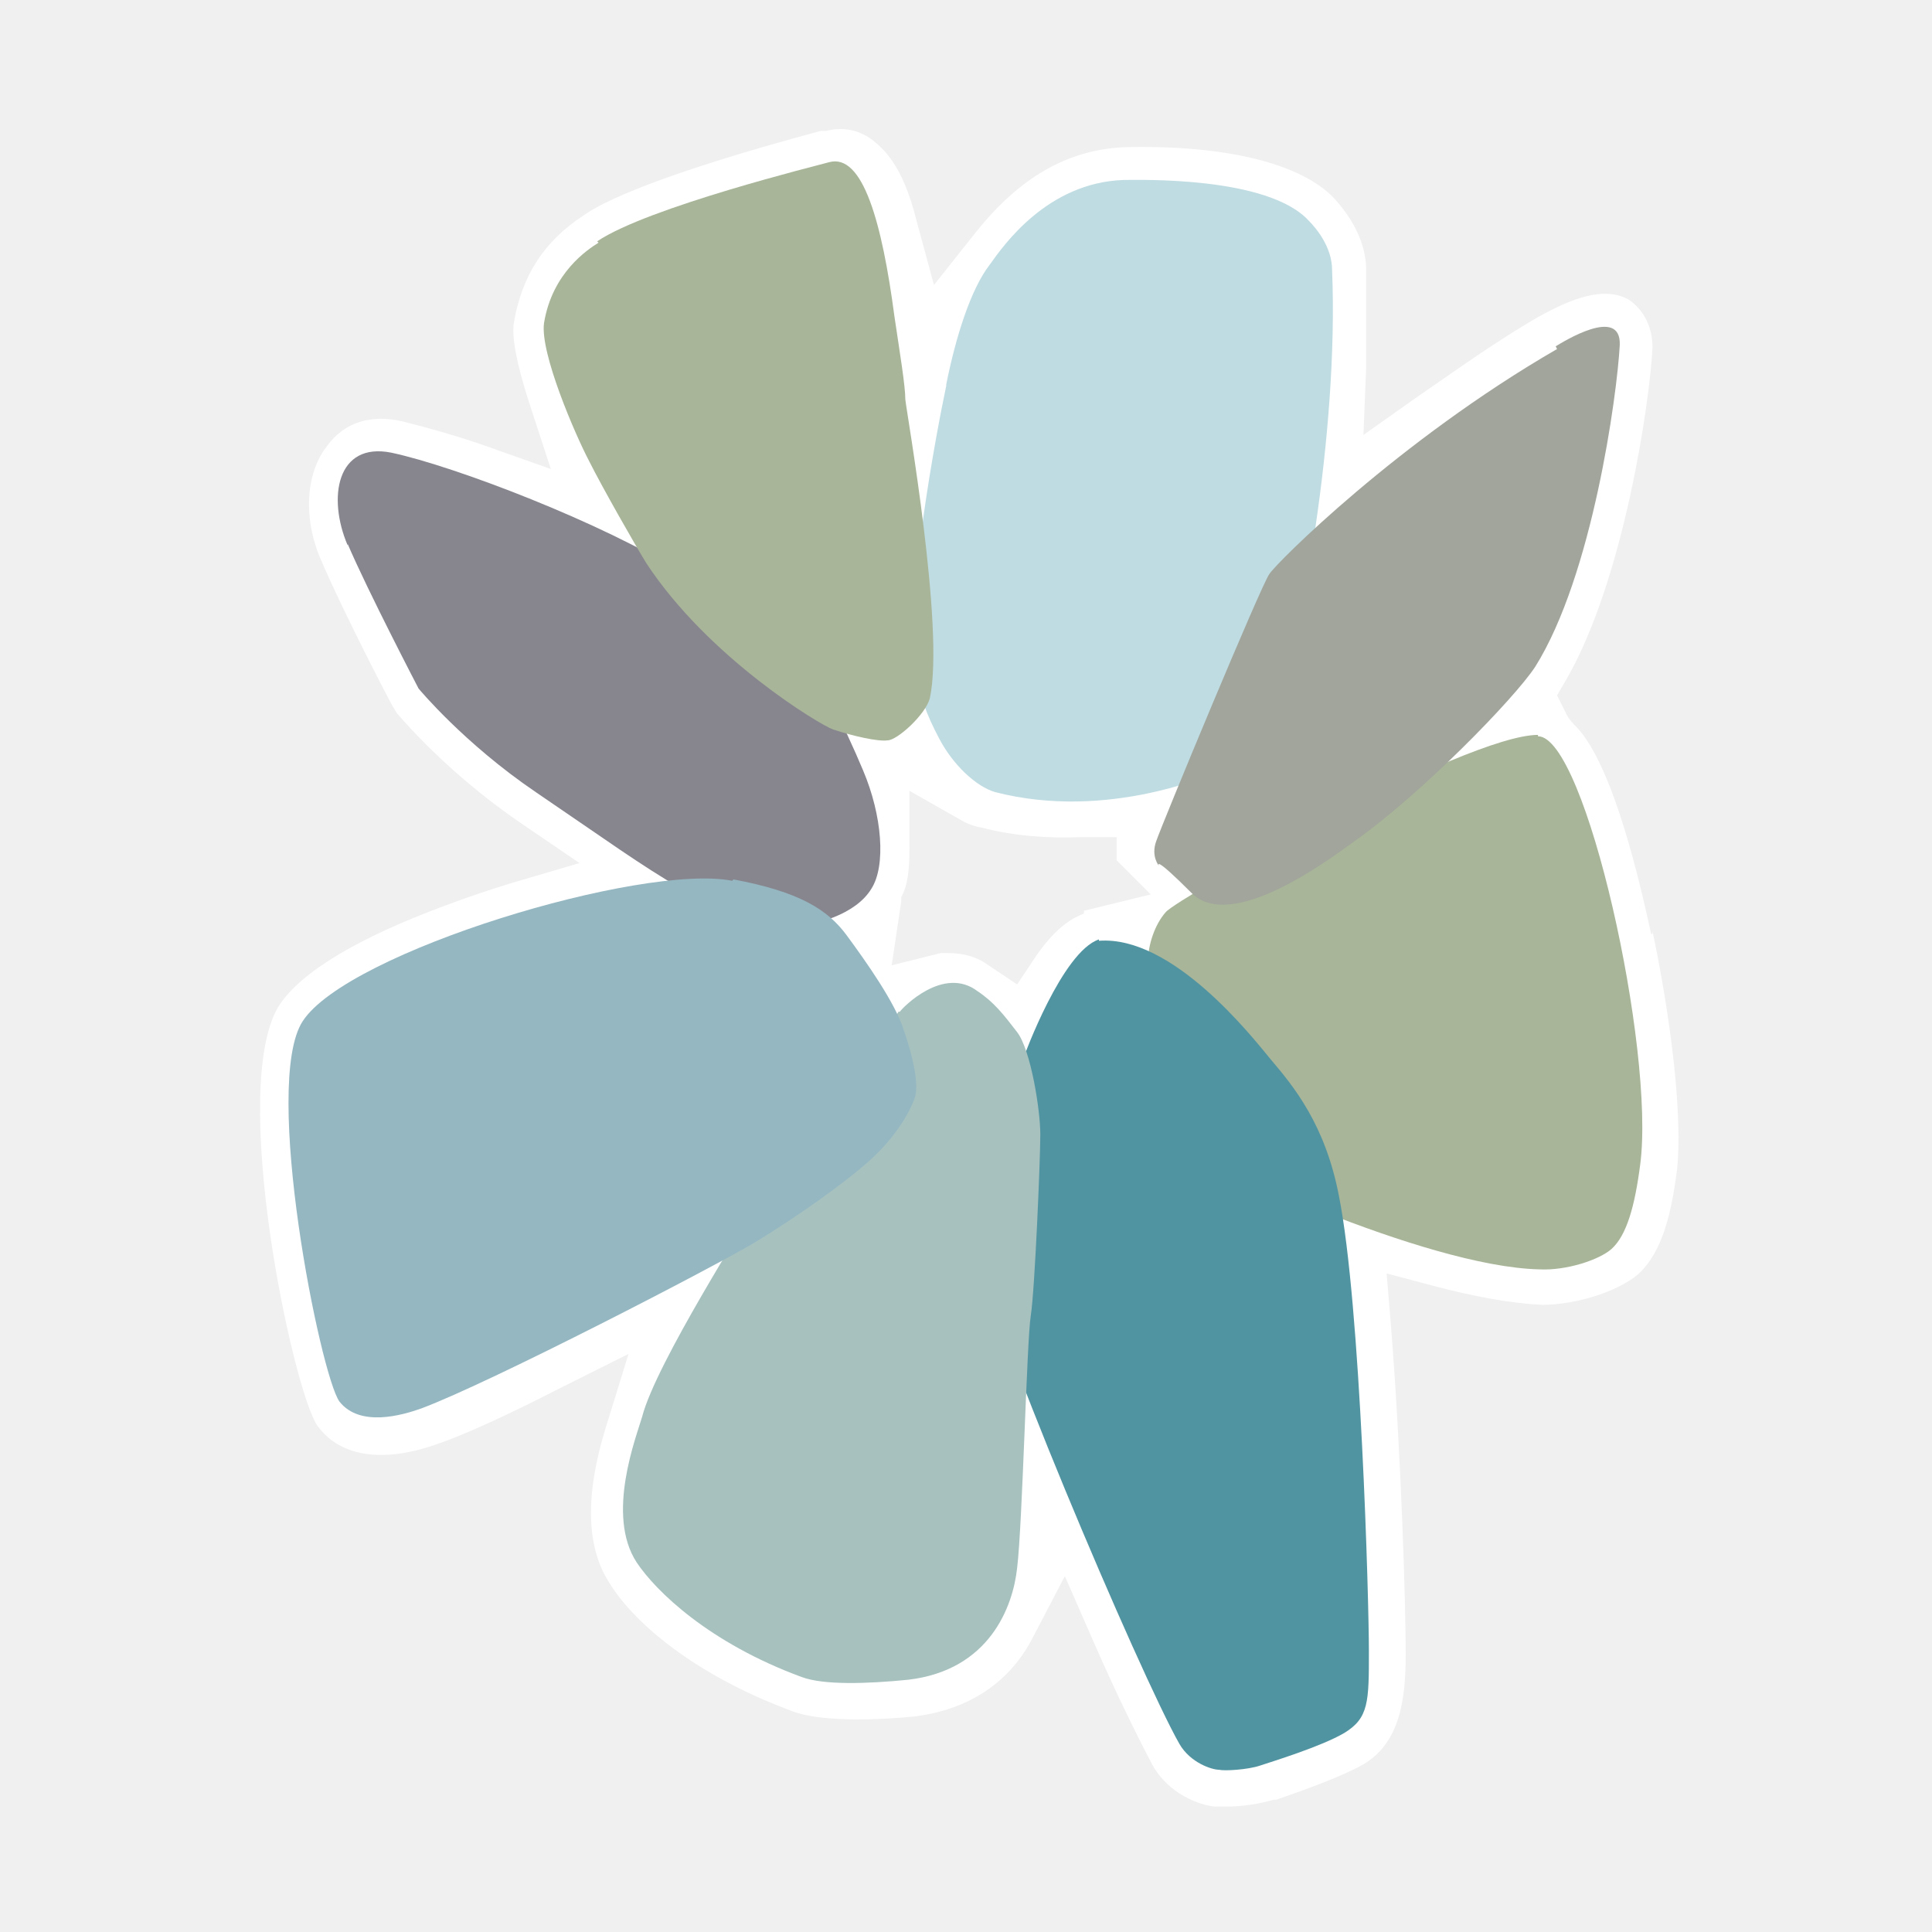
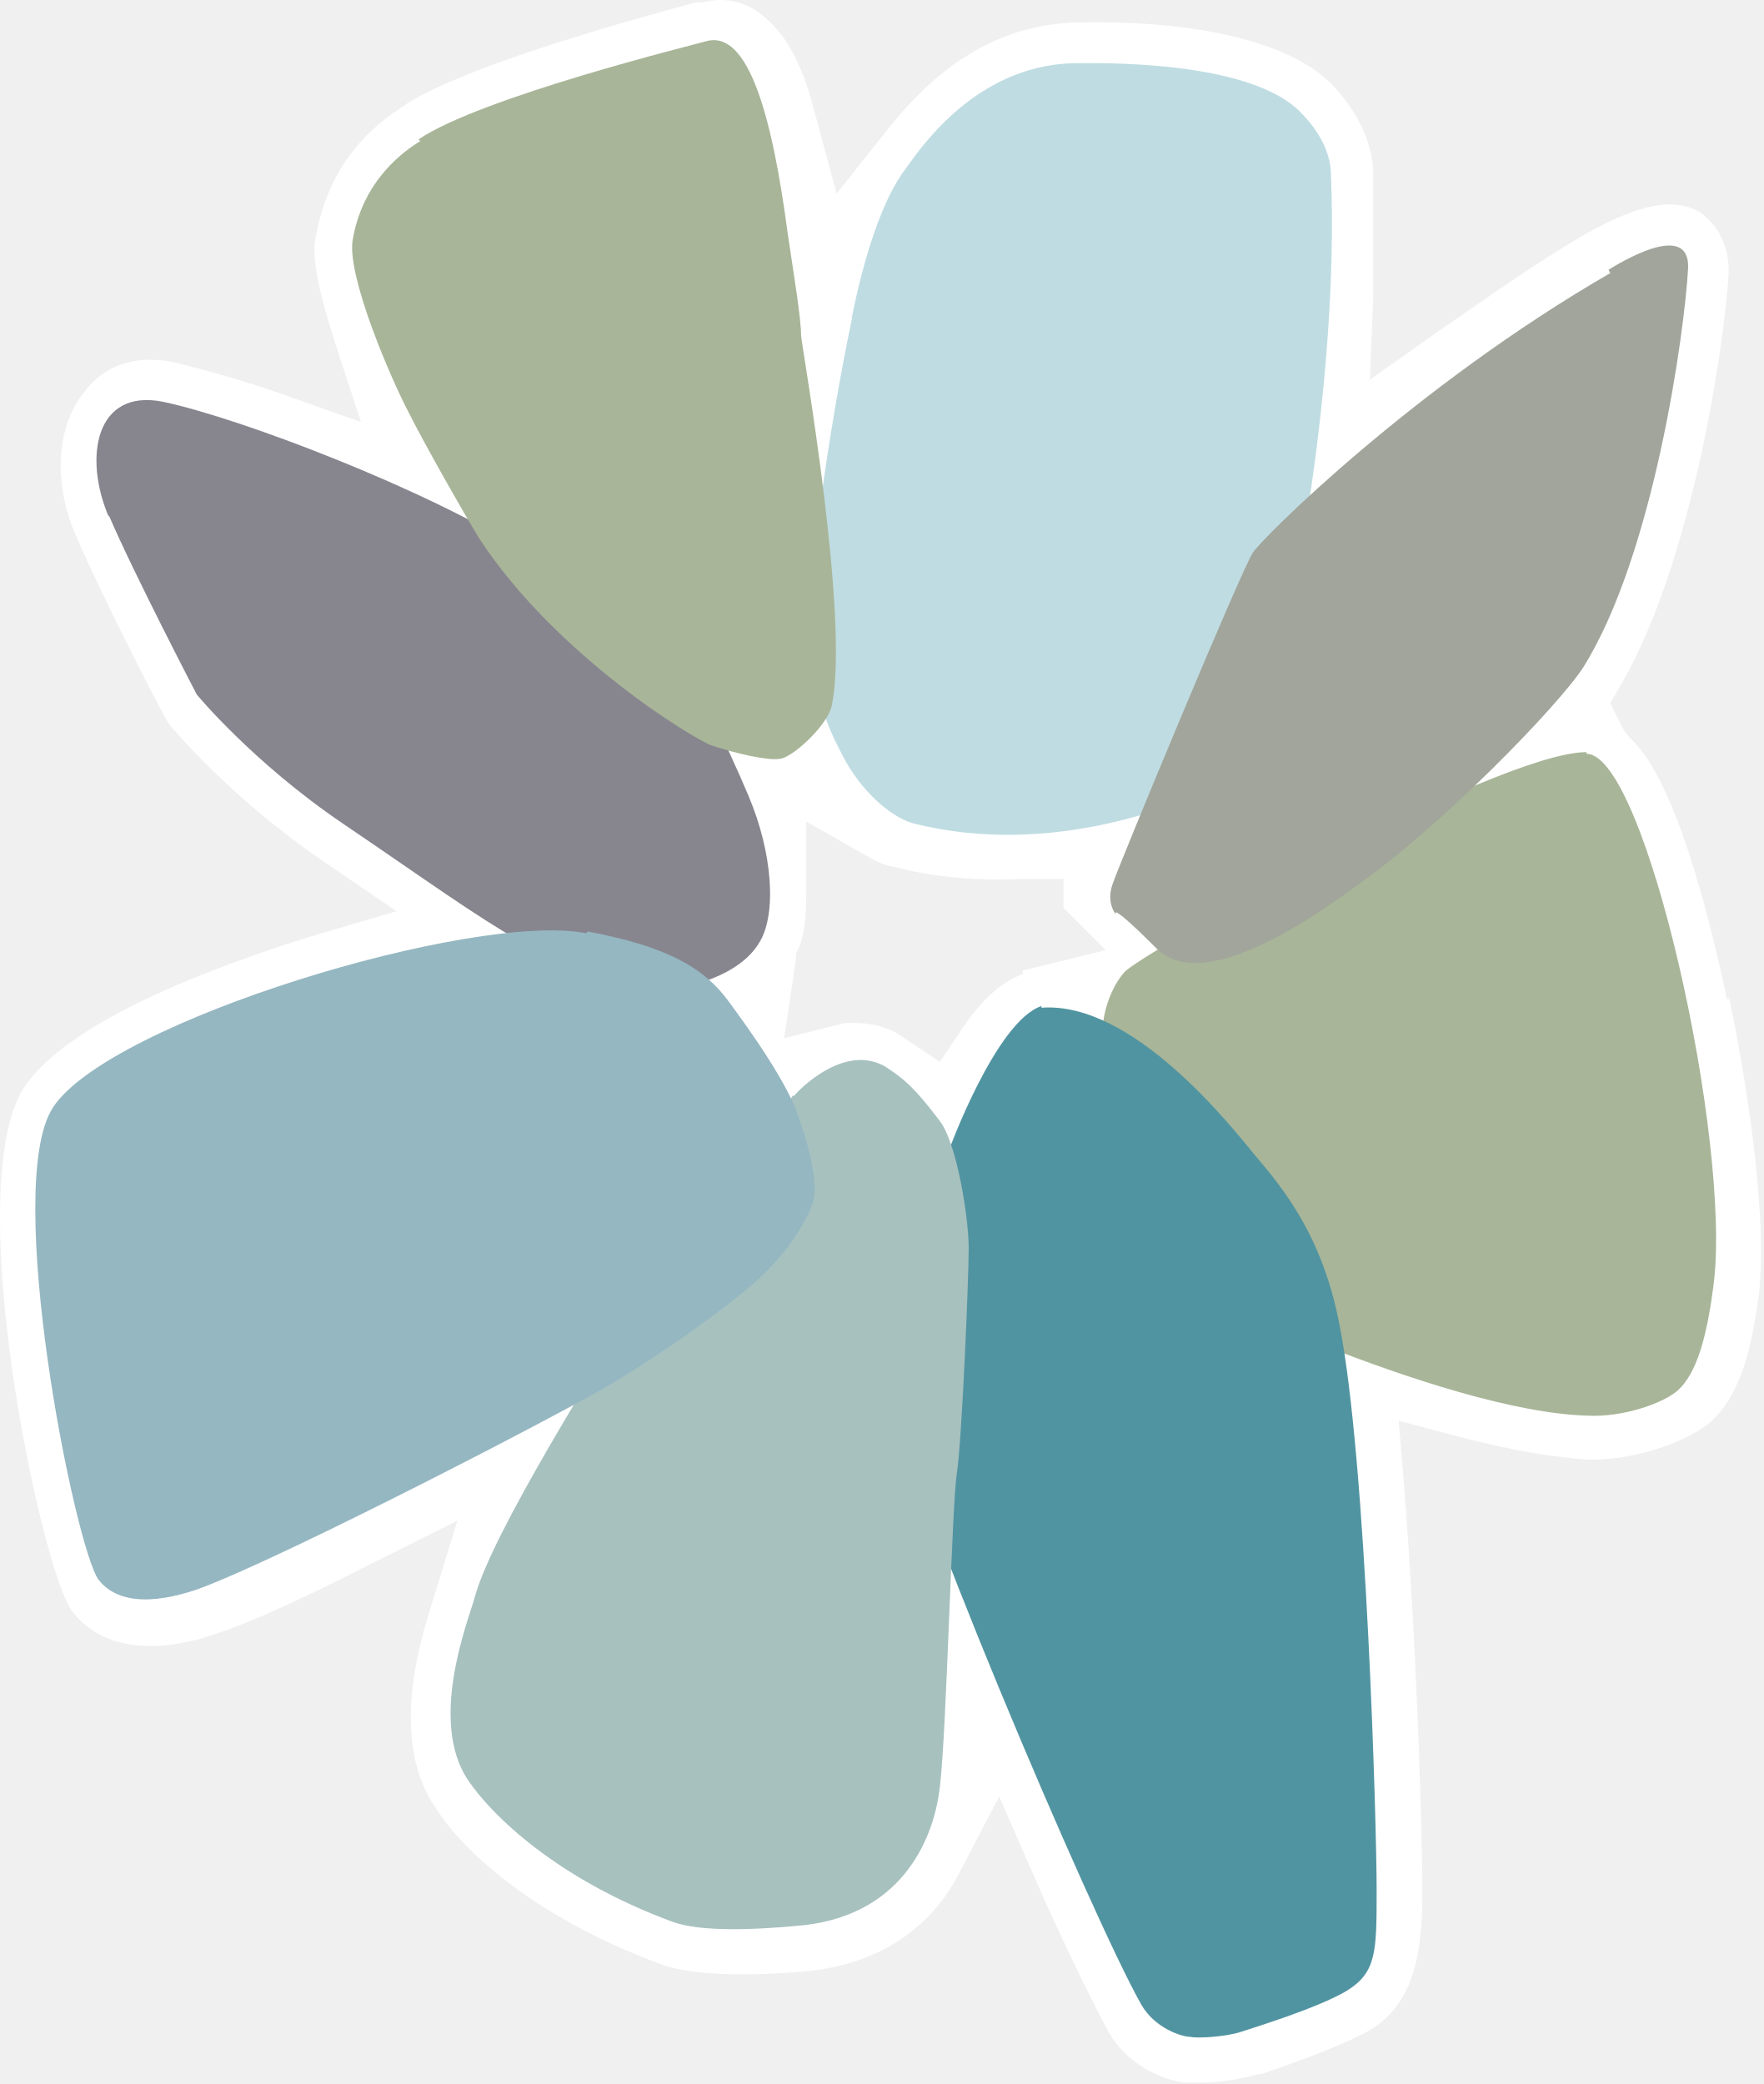
- <svg xmlns="http://www.w3.org/2000/svg" id="Ebene_1" version="1.1" viewBox="0 0 141.7 141.7">
-   <defs>
-     <style>
-       .st0 {
-         fill: #a7c1bf;
-       }
- 
-       .st1 {
-         fill: #a1a59b;
-       }
- 
-       .st2 {
-         fill: #a8b598;
-       }
- 
-       .st3 {
-         fill: #fff;
-       }
- 
-       .st4 {
-         fill: #bfdce2;
-       }
- 
-       .st5 {
-         fill: #87868f;
-       }
- 
-       .st6 {
-         fill: #5194a1;
-       }
- 
-       .st7 {
-         fill: #95b7c1;
-       }
-     </style>
-   </defs>
-   <path class="st3" d="M121.1,68.5c-1.7-7.9-3.5-13-5.4-15.1-.3-.3-.7-.7-.9-1.2l-.6-1.2.7-1.2c4.2-7.3,6.1-20.3,6.3-24.3,0-1.5-.6-2.7-1.7-3.5-1.9-1.1-4.4,0-6.6,1.2h0c-3.3,1.9-6.3,4.1-8.8,5.8l-4.1,2.9.2-5v-7.1c0-1.2-.4-3.1-2.3-5.2-2.4-2.6-8-4-15.5-3.8-4.1.2-7.6,2.2-10.8,6.2l-3.1,3.9-1.3-4.8c-1-4-2.4-5.2-3.3-5.9-1-.7-2.1-.9-3.3-.6h-.4c-11.9,3.2-16,5.2-17.4,6.2-2.9,1.9-4.5,4.4-5.1,7.8-.2,1.1.2,3.1,1.1,5.9l1.6,4.9-4.8-1.7c-2-.7-4.1-1.3-6.1-1.8-2.2-.5-4.2,0-5.5,1.8-1.6,2-1.8,5.4-.4,8.5,1.5,3.5,4.8,9.9,5.2,10.6l.3.5h0c2.6,3,5.8,5.8,9,8l4.4,3-5.1,1.5c-1.6.5-3.1,1-4.7,1.6-6.5,2.4-10.6,4.9-12.2,7.3-3.8,5.9,1,28.4,2.8,30.9,1.7,2.3,4.9,2.7,8.8,1.3,1.8-.6,5.1-2.1,8.8-4l5.2-2.6-1.7,5.5c-1.5,4.9-1.4,8.7.3,11.3,1.7,2.8,6.1,6.7,13.4,9.4,1,.4,3.6.9,8.9.4,5-.6,7.5-3.4,8.7-5.7l2.4-4.6,2.1,4.8c1.7,3.9,3.4,7.3,4.3,9,1.2,2.2,3.5,3,4.6,3.1h.9c1.1,0,2.4-.2,3.4-.5h.2c2.3-.8,4.8-1.7,6.4-2.6,2.7-1.6,3.1-4.8,3.1-8.1s-.3-14.3-1.1-24.3l-.3-3.6,3.4.9c3,.8,5.8,1.3,8,1.4,2.4,0,5.4-.9,7-2.2,1.9-1.7,2.5-4.7,2.9-7.7.5-5-.9-13.3-1.8-17.5v.2h0ZM79.5,67c-.7.3-1.9.8-3.5,3.1l-1.4,2.1-2.1-1.4c-.8-.6-1.8-.9-3-.9s-.4,0-.5,0l-3.6.9.7-4.7v-.3c.5-.9.6-2.1.6-3.5v-4.3l3.7,2.1c.5.3,1,.5,1.6.6,2.3.6,4.8.8,7.3.7h2.6c0,0,0,1.7,0,1.7l2.5,2.5-4.9,1.2v.2h0Z" />
-   <path class="st4" d="M69.4,28.2c.7-3.5,1.8-7,3.2-8.8,1-1.4,4.2-6,9.8-6.2,1.1,0,10.6-.3,13.6,3,.5.5,1.7,1.9,1.7,3.6.5,11.9-2.3,27.5-4.4,32.9-.4,1.1-.5,2.1-2.4,3.2-1.9,1-9.7,4.3-17.9,2.2-1.4-.4-3.1-2-4.1-3.9s-1.4-3-1.8-5.4c-.7-5,1.6-17.2,2.3-20.5" />
-   <path class="st2" d="M112.8,54c3.5,0,8.6,23,7.5,31.4-.4,3.1-1,5.2-2.1,6.2-.9.8-3.3,1.6-5.3,1.5-8.5-.2-25.1-8.1-25.9-8.9s-3.2-2.4-3.1-5.6c0-3.2.2-6.9.3-8.1,0-1.2.5-2.7,1.3-3.6.8-1,22-13,27.3-13" />
-   <path class="st6" d="M80.6,69c5.4-.4,11.2,7,12.6,8.7,1.7,2,4,4.8,5,10,1.6,8,2.2,29.7,2.2,33.4s0,4.9-1.8,6c-1.7,1-5.3,2.1-6.2,2.4-.9.3-2.6.4-3,.3-.5,0-2.1-.5-2.9-1.9-2.8-4.9-14.5-32.3-15.1-37.4-.2-1.7,0-4,.5-5.7.5-1.6,3.2-7.3,3.2-7.3,0,0,2.8-7.7,5.5-8.6" />
-   <path class="st5" d="M25.5,39.9c1.5,3.5,5.2,10.6,5.2,10.6,0,0,3.3,4,8.6,7.6,5.3,3.6,7.6,5.3,10.7,7.1,3,1.8,4.4,2.9,7.2,2.8,2.7,0,5.6-1,6.7-2.8,1.1-1.7.8-5.4-.6-8.7-1.3-3.1-3.5-7.7-5.1-9.2s-6.4-4.2-8.2-5.3c-5.7-3.6-16.6-7.8-21.3-8.8-4-.8-4.7,3.3-3.2,6.8" />
-   <path class="st2" d="M43.9,17.8c-.8.5-3.4,2.2-4,5.9-.3,2.2,2.3,8.2,3.3,10.1,1,2,3.4,6.2,4.2,7.5,4.6,7,12.8,11.9,13.7,12.2,1.5.5,3.3.9,4,.8.7,0,2.8-1.9,3.1-3.1,1.1-5.1-1.7-20.9-1.8-21.9,0-1-.4-3.4-.8-6.1-.9-6.8-2.3-12-4.8-11.3-.7.2-13.3,3.3-17,5.8" />
-   <path class="st0" d="M65.9,74.2c-.2.4-2.9,3.9-4.6,6.2-1.7,2.3-4.8,6-5.6,7.5s-7.6,12.1-8.6,16c-.4,1.4-2.7,7.2-.4,10.7,1.4,2.1,5.3,5.9,12.1,8.4,1.6.6,4.8.5,7.8.2,6-.7,7.7-5.4,8-8.2.4-3.3.7-16.6,1-18.5s.7-11.5.7-13.3-.7-6.2-1.7-7.5-1.7-2.2-2.9-3c-2.5-1.9-5.5,1.2-5.7,1.5" />
-   <path class="st7" d="M53.8,64.5c4.8.9,6.9,2.2,8.3,4.1,1.4,1.9,3.6,5,4.2,7,.7,2,1.1,4,.8,4.9-.3.9-1.3,2.8-3.3,4.6-2,1.8-5.6,4.3-8.4,6s-19.4,10.3-24.5,12.2c-1.4.5-4.5,1.4-6-.5-1.4-1.9-5.7-23.3-2.7-27.9,3.3-5.1,24.9-11.6,31.5-10.3" />
-   <path class="st1" d="M114.1,25.4c.5-.3,4.8-3,4.7-.1-.2,3.7-2,16.9-6.2,23.6-1.5,2.3-8.4,9.4-13.4,12.9-1.8,1.3-8.9,6.6-11.8,3.7s-2.4-2-2.4-2c0,0-.6-.7-.2-1.8.4-1.2,7.7-18.8,8.3-19.6.5-.8,9.5-9.8,21.1-16.5" />
+ <svg xmlns="http://www.w3.org/2000/svg" width="100%" height="100%" viewBox="0 0 434 513" version="1.1" xml:space="preserve" style="fill-rule:evenodd;clip-rule:evenodd;stroke-linejoin:round;stroke-miterlimit:2;">
+   <path d="M425.106,245.979c-7.083,-32.917 -14.583,-54.167 -22.5,-62.917c-1.25,-1.25 -2.916,-2.916 -3.75,-5l-2.5,-5l2.917,-5c17.5,-30.416 25.417,-84.583 26.25,-101.25c-0,-6.25 -2.5,-11.25 -7.083,-14.583c-7.917,-4.583 -18.334,0 -27.5,5c-13.75,7.917 -26.25,17.083 -36.667,24.167l-17.083,12.083l0.833,-20.833l-0,-29.584c-0,-5 -1.667,-12.916 -9.583,-21.666c-10,-10.834 -33.334,-16.667 -64.584,-15.834c-17.083,0.834 -31.666,9.167 -45,25.834l-12.916,16.25l-5.417,-20c-4.167,-16.667 -10,-21.667 -13.75,-24.584c-4.167,-2.916 -8.75,-3.75 -13.75,-2.5l-1.667,0c-49.583,13.334 -66.666,21.667 -72.5,25.834c-12.083,7.916 -18.75,18.333 -21.25,32.5c-0.833,4.583 0.834,12.916 4.584,24.583l6.666,20.417l-20,-7.084c-8.333,-2.916 -17.083,-5.416 -25.416,-7.5c-9.167,-2.083 -17.5,0 -22.917,7.5c-6.667,8.334 -7.5,22.5 -1.667,35.417c6.25,14.583 20,41.25 21.667,44.167l1.25,2.083c10.833,12.5 24.167,24.167 37.5,33.333l18.333,12.5l-21.25,6.25c-6.666,2.084 -12.916,4.167 -19.583,6.667c-27.083,10 -44.167,20.417 -50.833,30.417c-15.834,24.583 4.166,118.333 11.666,128.75c7.084,9.583 20.417,11.25 36.667,5.416c7.5,-2.5 21.25,-8.75 36.667,-16.666l21.666,-10.834l-7.083,22.917c-6.25,20.417 -5.833,36.25 1.25,47.083c7.083,11.667 25.417,27.917 55.833,39.167c4.167,1.667 15,3.75 37.084,1.667c20.833,-2.5 31.25,-14.167 36.25,-23.75l10,-19.167l8.75,20c7.083,16.25 14.166,30.417 17.916,37.5c5,9.167 14.584,12.5 19.167,12.917l3.75,-0c4.583,-0 10,-0.834 14.167,-2.084l0.833,0c9.583,-3.333 20,-7.083 26.667,-10.833c11.25,-6.667 12.916,-20 12.916,-33.75c0,-13.75 -1.25,-59.583 -4.583,-101.25l-1.25,-15l14.167,3.75c12.5,3.333 24.166,5.417 33.333,5.833c10,0 22.5,-3.75 29.167,-9.166c7.916,-7.084 10.416,-19.584 12.083,-32.084c2.083,-20.833 -3.75,-55.416 -7.5,-72.916l-0,0.833l-0.417,0Zm-173.333,-6.25c-2.917,1.25 -7.917,3.333 -14.583,12.917l-5.834,8.75l-8.75,-5.834c-3.333,-2.5 -7.5,-3.75 -12.5,-3.75c-5,0 -1.666,0 -2.083,0l-15,3.75l2.917,-19.583l-0,-1.25c2.083,-3.75 2.5,-8.75 2.5,-14.583l-0,-17.917l15.416,8.75c2.084,1.25 4.167,2.083 6.667,2.5c9.583,2.5 20,3.333 30.417,2.917l10.833,-0l-0,7.083l10.417,10.417l-20.417,5l-0,0.833Z" style="fill:#fff;fill-rule:nonzero;" />
+   <path d="M209.69,78.062c2.916,-14.583 7.5,-29.166 13.333,-36.666c4.167,-5.834 17.5,-25 40.833,-25.834c4.584,0 44.167,-1.25 56.667,12.5c2.083,2.084 7.083,7.917 7.083,15c2.084,49.584 -9.583,114.584 -18.333,137.084c-1.667,4.583 -2.083,8.75 -10,13.333c-7.917,4.167 -40.417,17.917 -74.583,9.167c-5.834,-1.667 -12.917,-8.334 -17.084,-16.25c-4.166,-7.917 -5.833,-12.5 -7.5,-22.5c-2.916,-20.834 6.667,-71.667 9.584,-85.417" style="fill:#bfdce2;fill-rule:nonzero;" />
+   <path d="M390.523,185.562c14.583,0 35.833,95.834 31.25,130.834c-1.667,12.916 -4.167,21.666 -8.75,25.833c-3.75,3.333 -13.75,6.667 -22.083,6.25c-35.417,-0.833 -104.584,-33.75 -107.917,-37.083c-3.333,-3.334 -13.333,-10 -12.917,-23.334c0,-13.333 0.834,-28.75 1.25,-33.75c0,-5 2.084,-11.25 5.417,-15c3.333,-4.166 91.667,-54.166 113.75,-54.166" style="fill:#a8b598;fill-rule:nonzero;" />
+   <path d="M256.356,248.062c22.5,-1.666 46.667,29.167 52.5,36.25c7.084,8.334 16.667,20 20.834,41.667c6.666,33.333 9.166,123.75 9.166,139.167c0,15.416 0,20.416 -7.5,25c-7.083,4.166 -22.083,8.75 -25.833,10c-3.75,1.25 -10.833,1.666 -12.5,1.25c-2.083,-0 -8.75,-2.084 -12.083,-7.917c-11.667,-20.417 -60.417,-134.583 -62.917,-155.833c-0.833,-7.084 -0,-16.667 2.083,-23.75c2.084,-6.667 13.334,-30.417 13.334,-30.417c-0,0 11.666,-32.083 22.916,-35.833" style="fill:#5194a1;fill-rule:nonzero;" />
+   <path d="M26.773,126.812c6.25,14.584 21.667,44.167 21.667,44.167c-0,0 13.75,16.667 35.833,31.667c22.083,15 31.667,22.083 44.583,29.583c12.5,7.5 18.334,12.083 30,11.667c11.25,-0 23.334,-4.167 27.917,-11.667c4.583,-7.083 3.333,-22.5 -2.5,-36.25c-5.417,-12.917 -14.583,-32.083 -21.25,-38.333c-6.667,-6.25 -26.667,-17.5 -34.167,-22.084c-23.75,-15 -69.166,-32.5 -88.75,-36.666c-16.666,-3.334 -19.583,13.75 -13.333,28.333" style="fill:#87868f;fill-rule:nonzero;" />
+   <path d="M103.44,34.729c-3.334,2.083 -14.167,9.167 -16.667,24.583c-1.25,9.167 9.583,34.167 13.75,42.084c4.167,8.333 14.167,25.833 17.5,31.25c19.167,29.166 53.333,49.583 57.083,50.833c6.25,2.083 13.75,3.75 16.667,3.333c2.917,0 11.667,-7.916 12.917,-12.916c4.583,-21.25 -7.084,-87.084 -7.5,-91.25c-0,-4.167 -1.667,-14.167 -3.334,-25.417c-3.75,-28.333 -9.583,-50 -20,-47.083c-2.916,0.833 -55.416,13.75 -70.833,24.166" style="fill:#a8b598;fill-rule:nonzero;" />
+   <path d="M195.106,269.729c-0.833,1.667 -12.083,16.25 -19.166,25.833c-7.084,9.584 -20,25 -23.334,31.25c-3.333,6.25 -31.666,50.417 -35.833,66.667c-1.667,5.833 -11.25,30 -1.667,44.583c5.834,8.75 22.084,24.584 50.417,35c6.667,2.5 20,2.084 32.5,0.834c25,-2.917 32.083,-22.5 33.333,-34.167c1.667,-13.75 2.917,-69.167 4.167,-77.083c1.25,-7.917 2.917,-47.917 2.917,-55.417c-0,-7.5 -2.917,-25.833 -7.084,-31.25c-4.166,-5.417 -7.083,-9.167 -12.083,-12.5c-10.417,-7.917 -22.917,5 -23.75,6.25" style="fill:#a7c1bf;fill-rule:nonzero;" />
+   <path d="M144.69,229.312c20,3.75 28.75,9.167 34.583,17.084c5.833,7.916 15,20.833 17.5,29.166c2.917,8.334 4.583,16.667 3.333,20.417c-1.25,3.75 -5.416,11.667 -13.75,19.167c-8.333,7.5 -23.333,17.916 -35,25c-11.666,7.083 -80.833,42.916 -102.083,50.833c-5.833,2.083 -18.75,5.833 -25,-2.083c-5.833,-7.917 -23.75,-97.084 -11.25,-116.25c13.75,-21.25 103.75,-48.334 131.25,-42.917" style="fill:#95b7c1;fill-rule:nonzero;" />
+   <path d="M395.94,66.396c2.083,-1.25 20,-12.5 19.583,-0.417c-0.833,15.417 -8.333,70.417 -25.833,98.333c-6.25,9.584 -35,39.167 -55.834,53.75c-7.5,5.417 -37.083,27.5 -49.166,15.417c-12.084,-12.083 -10,-8.333 -10,-8.333c-0,-0 -2.5,-2.917 -0.834,-7.5c1.667,-5 32.084,-78.334 34.584,-81.667c2.083,-3.333 39.583,-40.833 87.916,-68.75" style="fill:#a1a59b;fill-rule:nonzero;" />
</svg>
